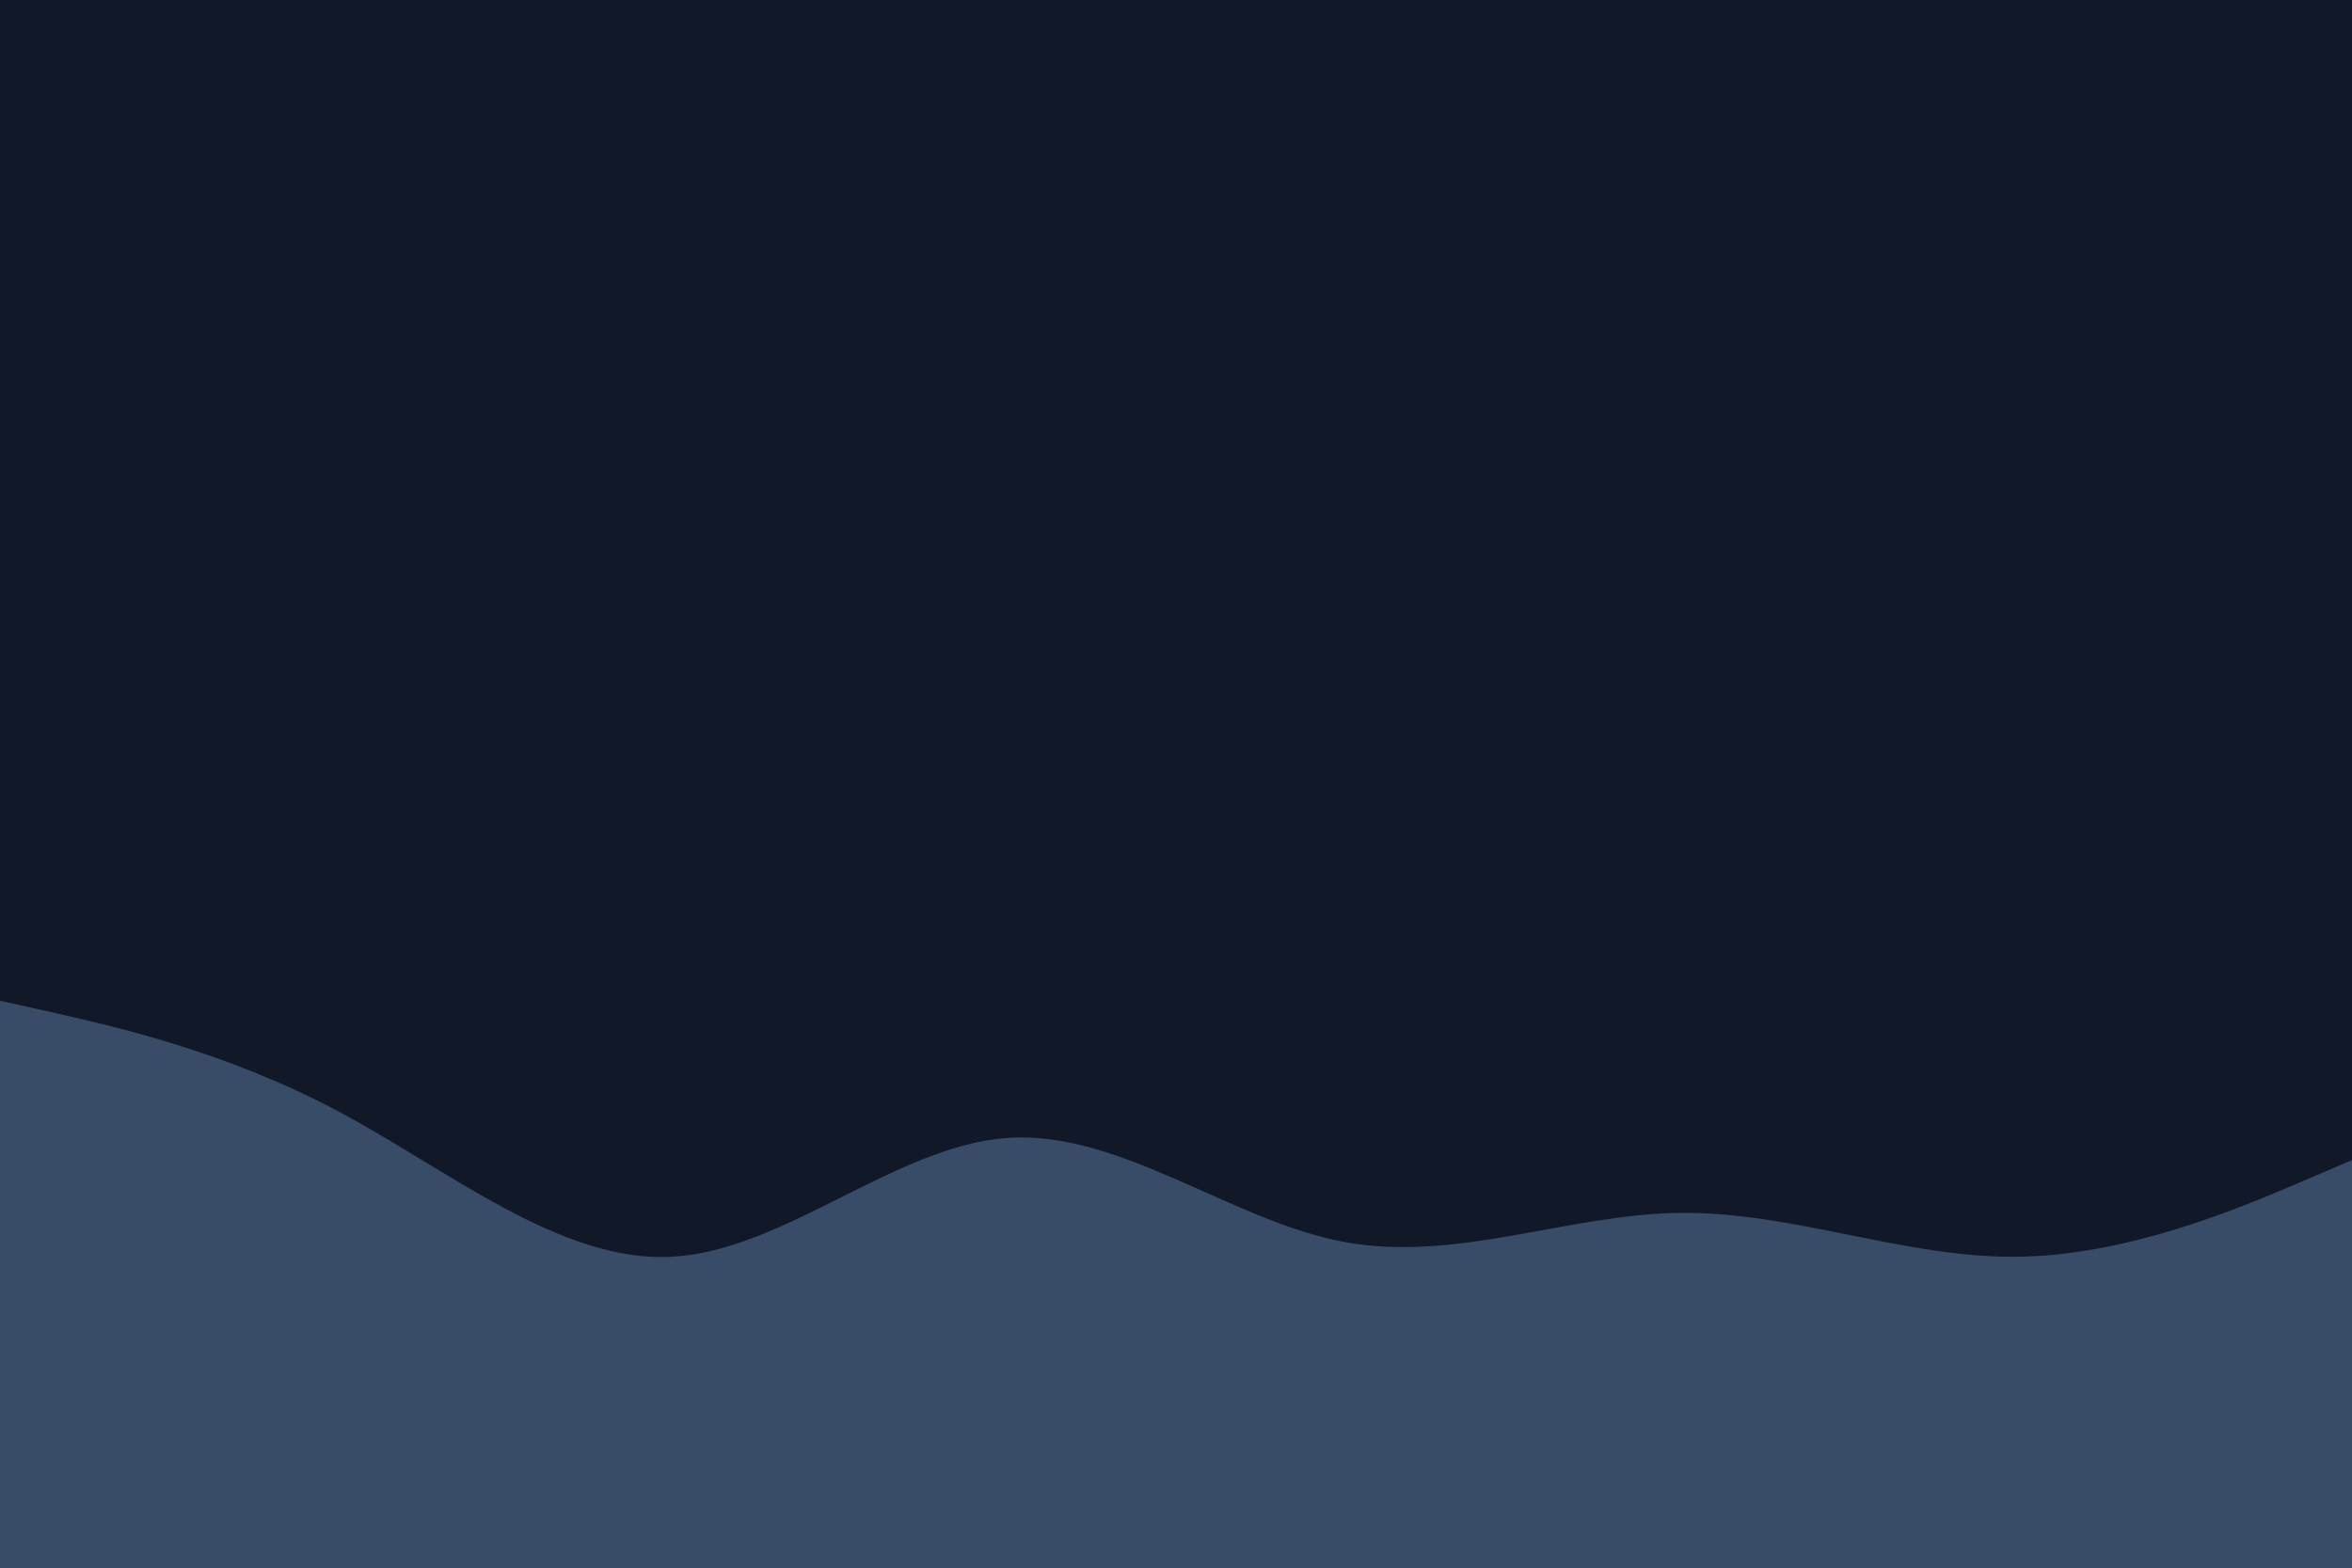
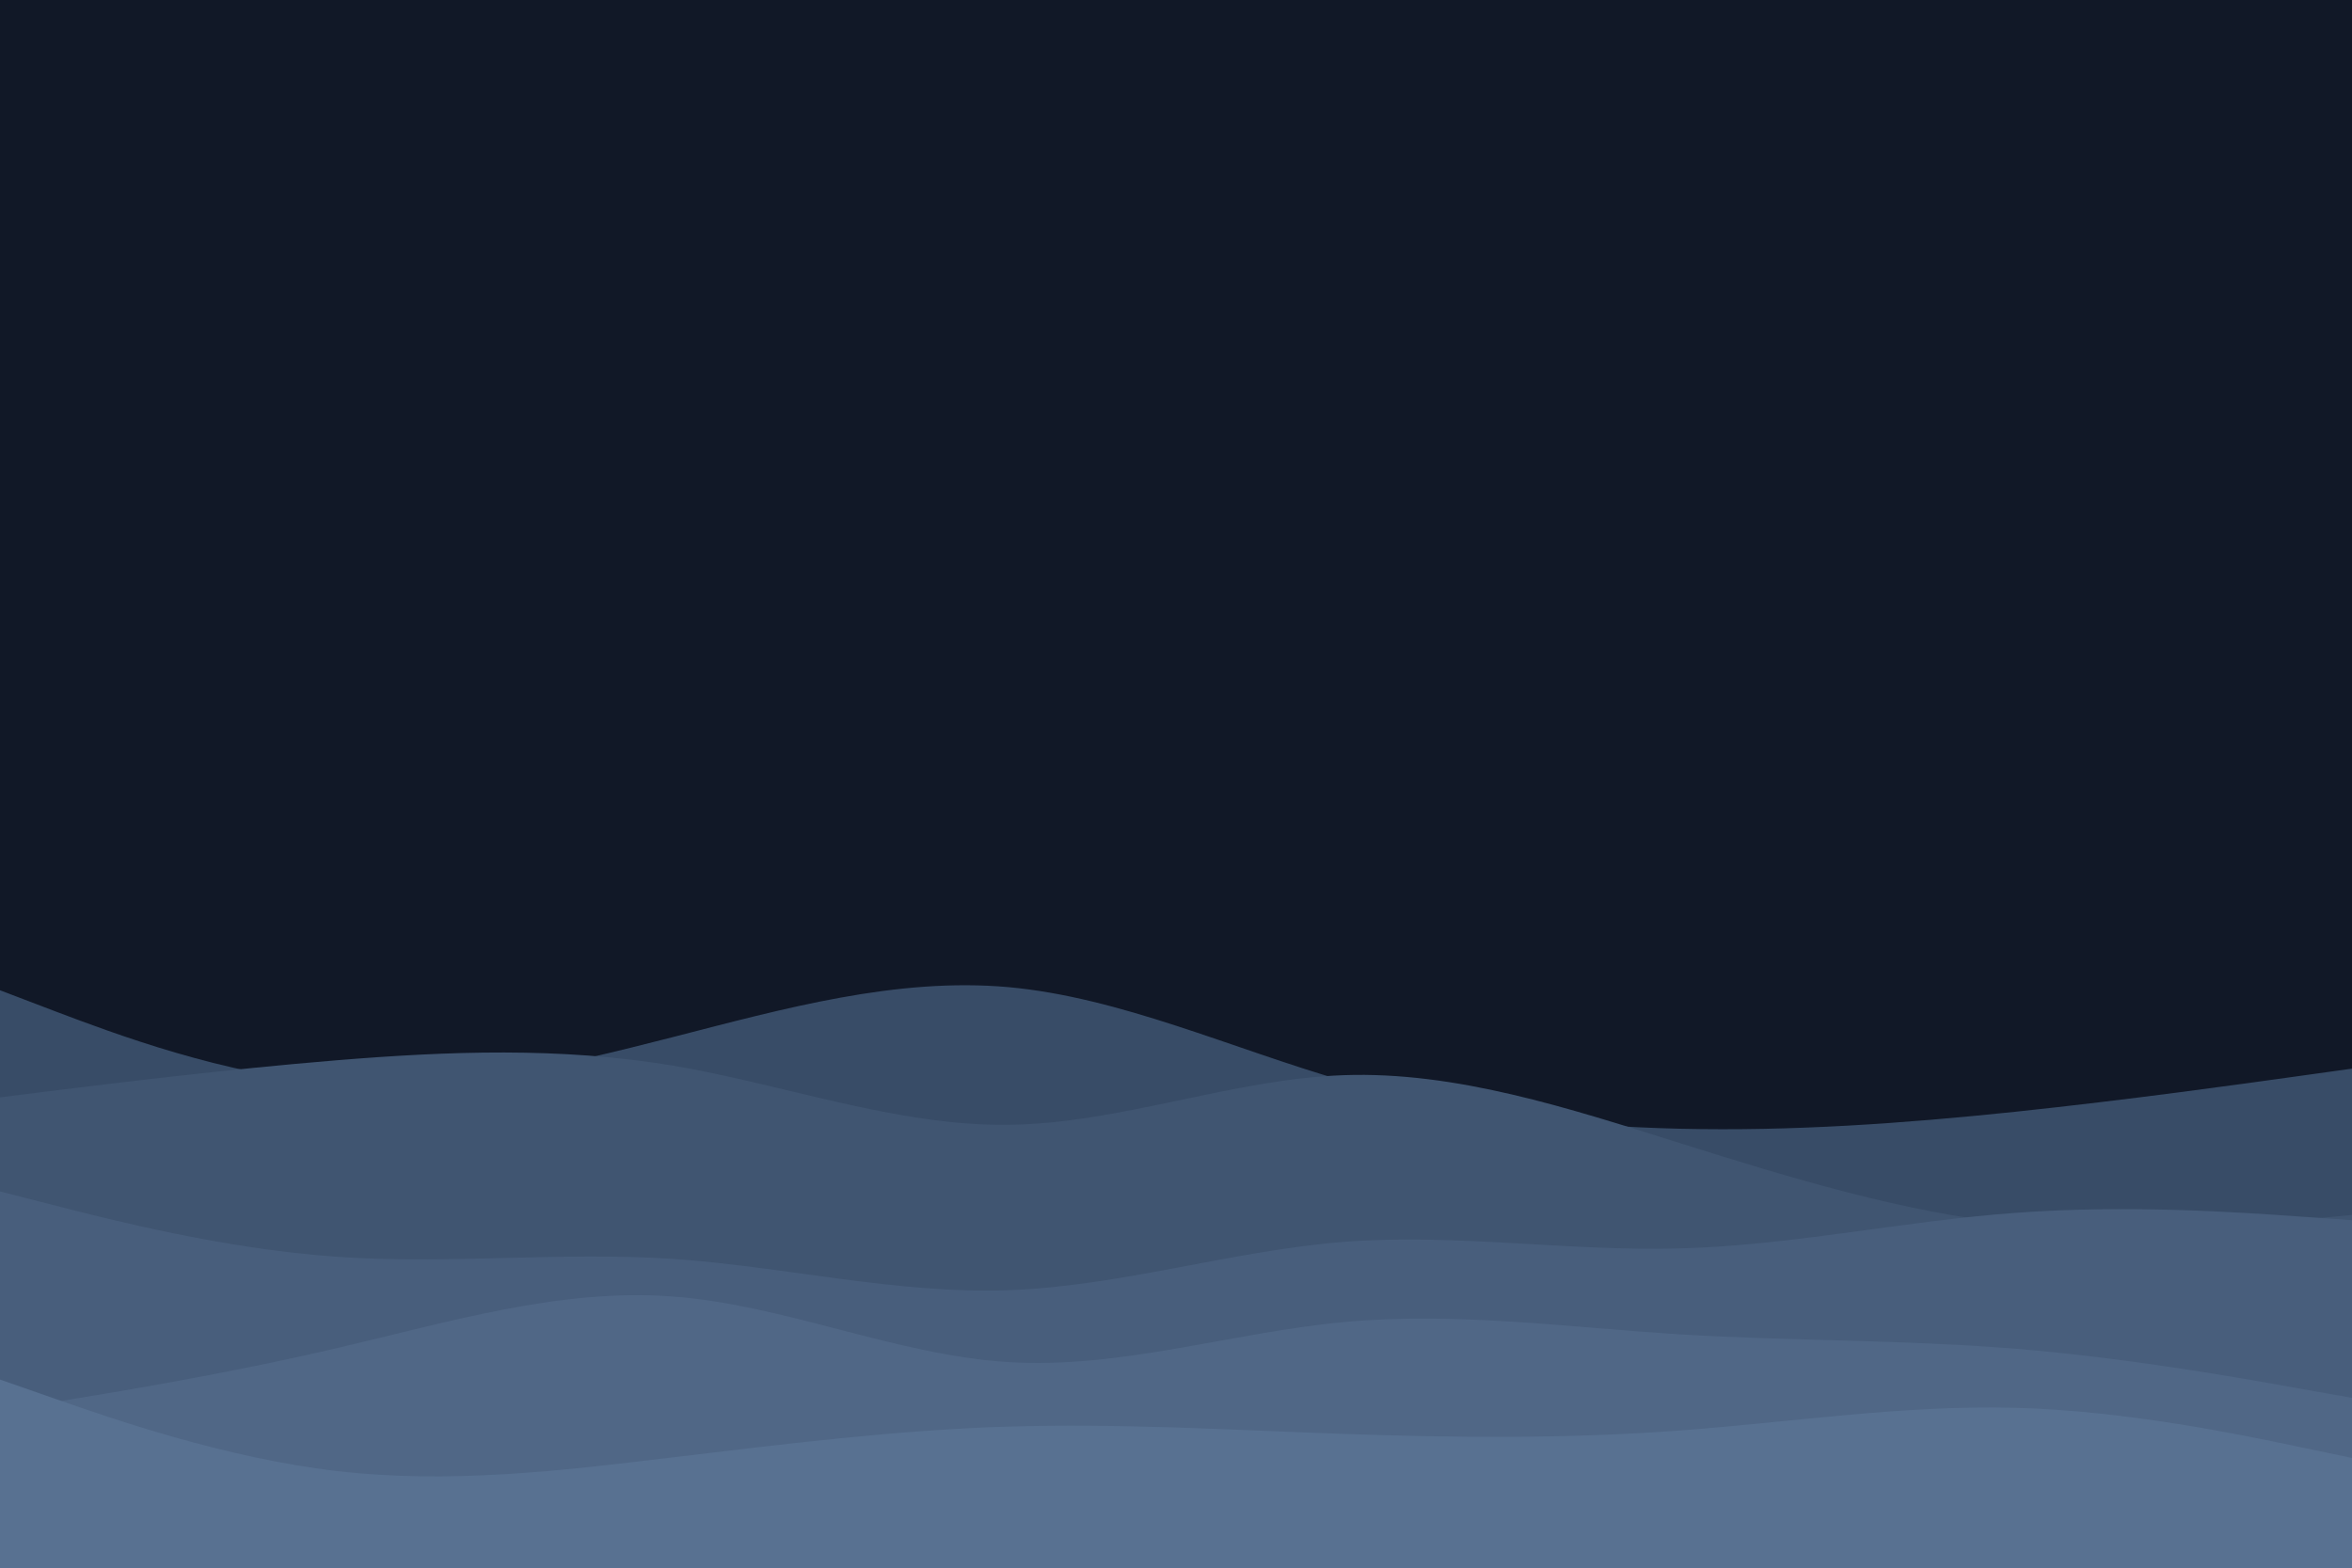
<svg xmlns="http://www.w3.org/2000/svg" id="visual" viewBox="0 0 900 600" width="900" height="600" version="1.1">
  <rect x="0" y="0" width="900" height="600" fill="#111827" />
-   <path d="M0 383L21.5 387.8C43 392.7 86 402.3 128.8 425C171.7 447.7 214.3 483.3 257.2 481C300 478.7 343 438.3 385.8 435.5C428.7 432.7 471.3 467.3 514.2 475.3C557 483.3 600 464.7 642.8 464.2C685.7 463.7 728.3 481.3 771.2 481C814 480.7 857 462.3 878.5 453.2L900 444L900 601L878.5 601C857 601 814 601 771.2 601C728.3 601 685.7 601 642.8 601C600 601 557 601 514.2 601C471.3 601 428.7 601 385.8 601C343 601 300 601 257.2 601C214.3 601 171.7 601 128.8 601C86 601 43 601 21.5 601L0 601Z" fill="#384c67" stroke-linecap="round" stroke-linejoin="miter" />
+   <path d="M0 379L21.5 387.2C43 395.3 86 411.7 128.8 414.8C171.7 418 214.3 408 257.2 397C300 386 343 374 385.8 377.8C428.7 381.7 471.3 401.3 514.2 413.7C557 426 600 431 642.8 432C685.7 433 728.3 430 771.2 425.5C814 421 857 415 878.5 412L900 409L900 601L878.5 601C857 601 814 601 771.2 601C728.3 601 685.7 601 642.8 601C600 601 557 601 514.2 601C471.3 601 428.7 601 385.8 601C343 601 300 601 257.2 601C214.3 601 171.7 601 128.8 601C86 601 43 601 21.5 601L0 601Z" fill="#384c67" />
+   <path d="M0 420L21.5 417.3C43 414.7 86 409.3 128.8 405.8C171.7 402.3 214.3 400.7 257.2 407.8C300 415 343 431 385.8 430.5C428.7 430 471.3 413 514.2 411.5C557 410 600 424 642.8 437.5C685.7 451 728.3 464 771.2 468.5C814 473 857 469 878.5 467L900 465L900 601L878.5 601C857 601 814 601 771.2 601C728.3 601 685.7 601 642.8 601C600 601 557 601 514.2 601C471.3 601 428.7 601 385.8 601C343 601 300 601 257.2 601C214.3 601 171.7 601 128.8 601C86 601 43 601 21.5 601L0 601Z" fill="#405571" />
+   <path d="M0 456L21.5 461.5C43 467 86 478 128.8 481C171.7 484 214.3 479 257.2 481.8C300 484.7 343 495.3 385.8 493.8C428.7 492.3 471.3 478.7 514.2 475.3C557 472 600 479 642.8 477.8C685.7 476.7 728.3 467.3 771.2 464.2C814 461 857 464 878.5 465.5L900 467L900 601L878.5 601C857 601 814 601 771.2 601C728.3 601 685.7 601 642.8 601C600 601 557 601 514.2 601C471.3 601 428.7 601 385.8 601C343 601 300 601 257.2 601C214.3 601 171.7 601 128.8 601C86 601 43 601 21.5 601L0 601Z" fill="#485e7c" />
+   <path d="M0 540L21.5 536.5C43 533 86 526 128.8 516C171.7 506 214.3 493 257.2 496.2C300 499.3 343 518.7 385.8 521.3C428.7 524 471.3 510 514.2 506C557 502 600 508 642.8 510.7C685.7 513.3 728.3 512.7 771.2 516.2C814 519.7 857 527.3 878.5 531.2L900 535L900 601L878.5 601C857 601 814 601 771.2 601C728.3 601 685.7 601 642.8 601C600 601 557 601 514.2 601C471.3 601 428.7 601 385.8 601C343 601 300 601 257.2 601C214.3 601 171.7 601 128.8 601C86 601 43 601 21.5 601L0 601Z" fill="#506786" />
+   <path d="M0 528L21.5 535.5C43 543 86 558 128.8 563C171.7 568 214.3 563 257.2 557.8C300 552.7 343 547.3 385.8 546C428.7 544.7 471.3 547.3 514.2 548.8C557 550.3 600 550.7 642.8 547.5C685.7 544.3 728.3 537.7 771.2 538.8C814 540 857 549 878.5 553.5L900 558L900 601L878.5 601C857 601 814 601 771.2 601C728.3 601 685.7 601 642.8 601C600 601 557 601 514.2 601C471.3 601 428.7 601 385.8 601C343 601 300 601 257.2 601C214.3 601 171.7 601 128.8 601C86 601 43 601 21.5 601L0 601Z" fill="#587191" />
</svg>
